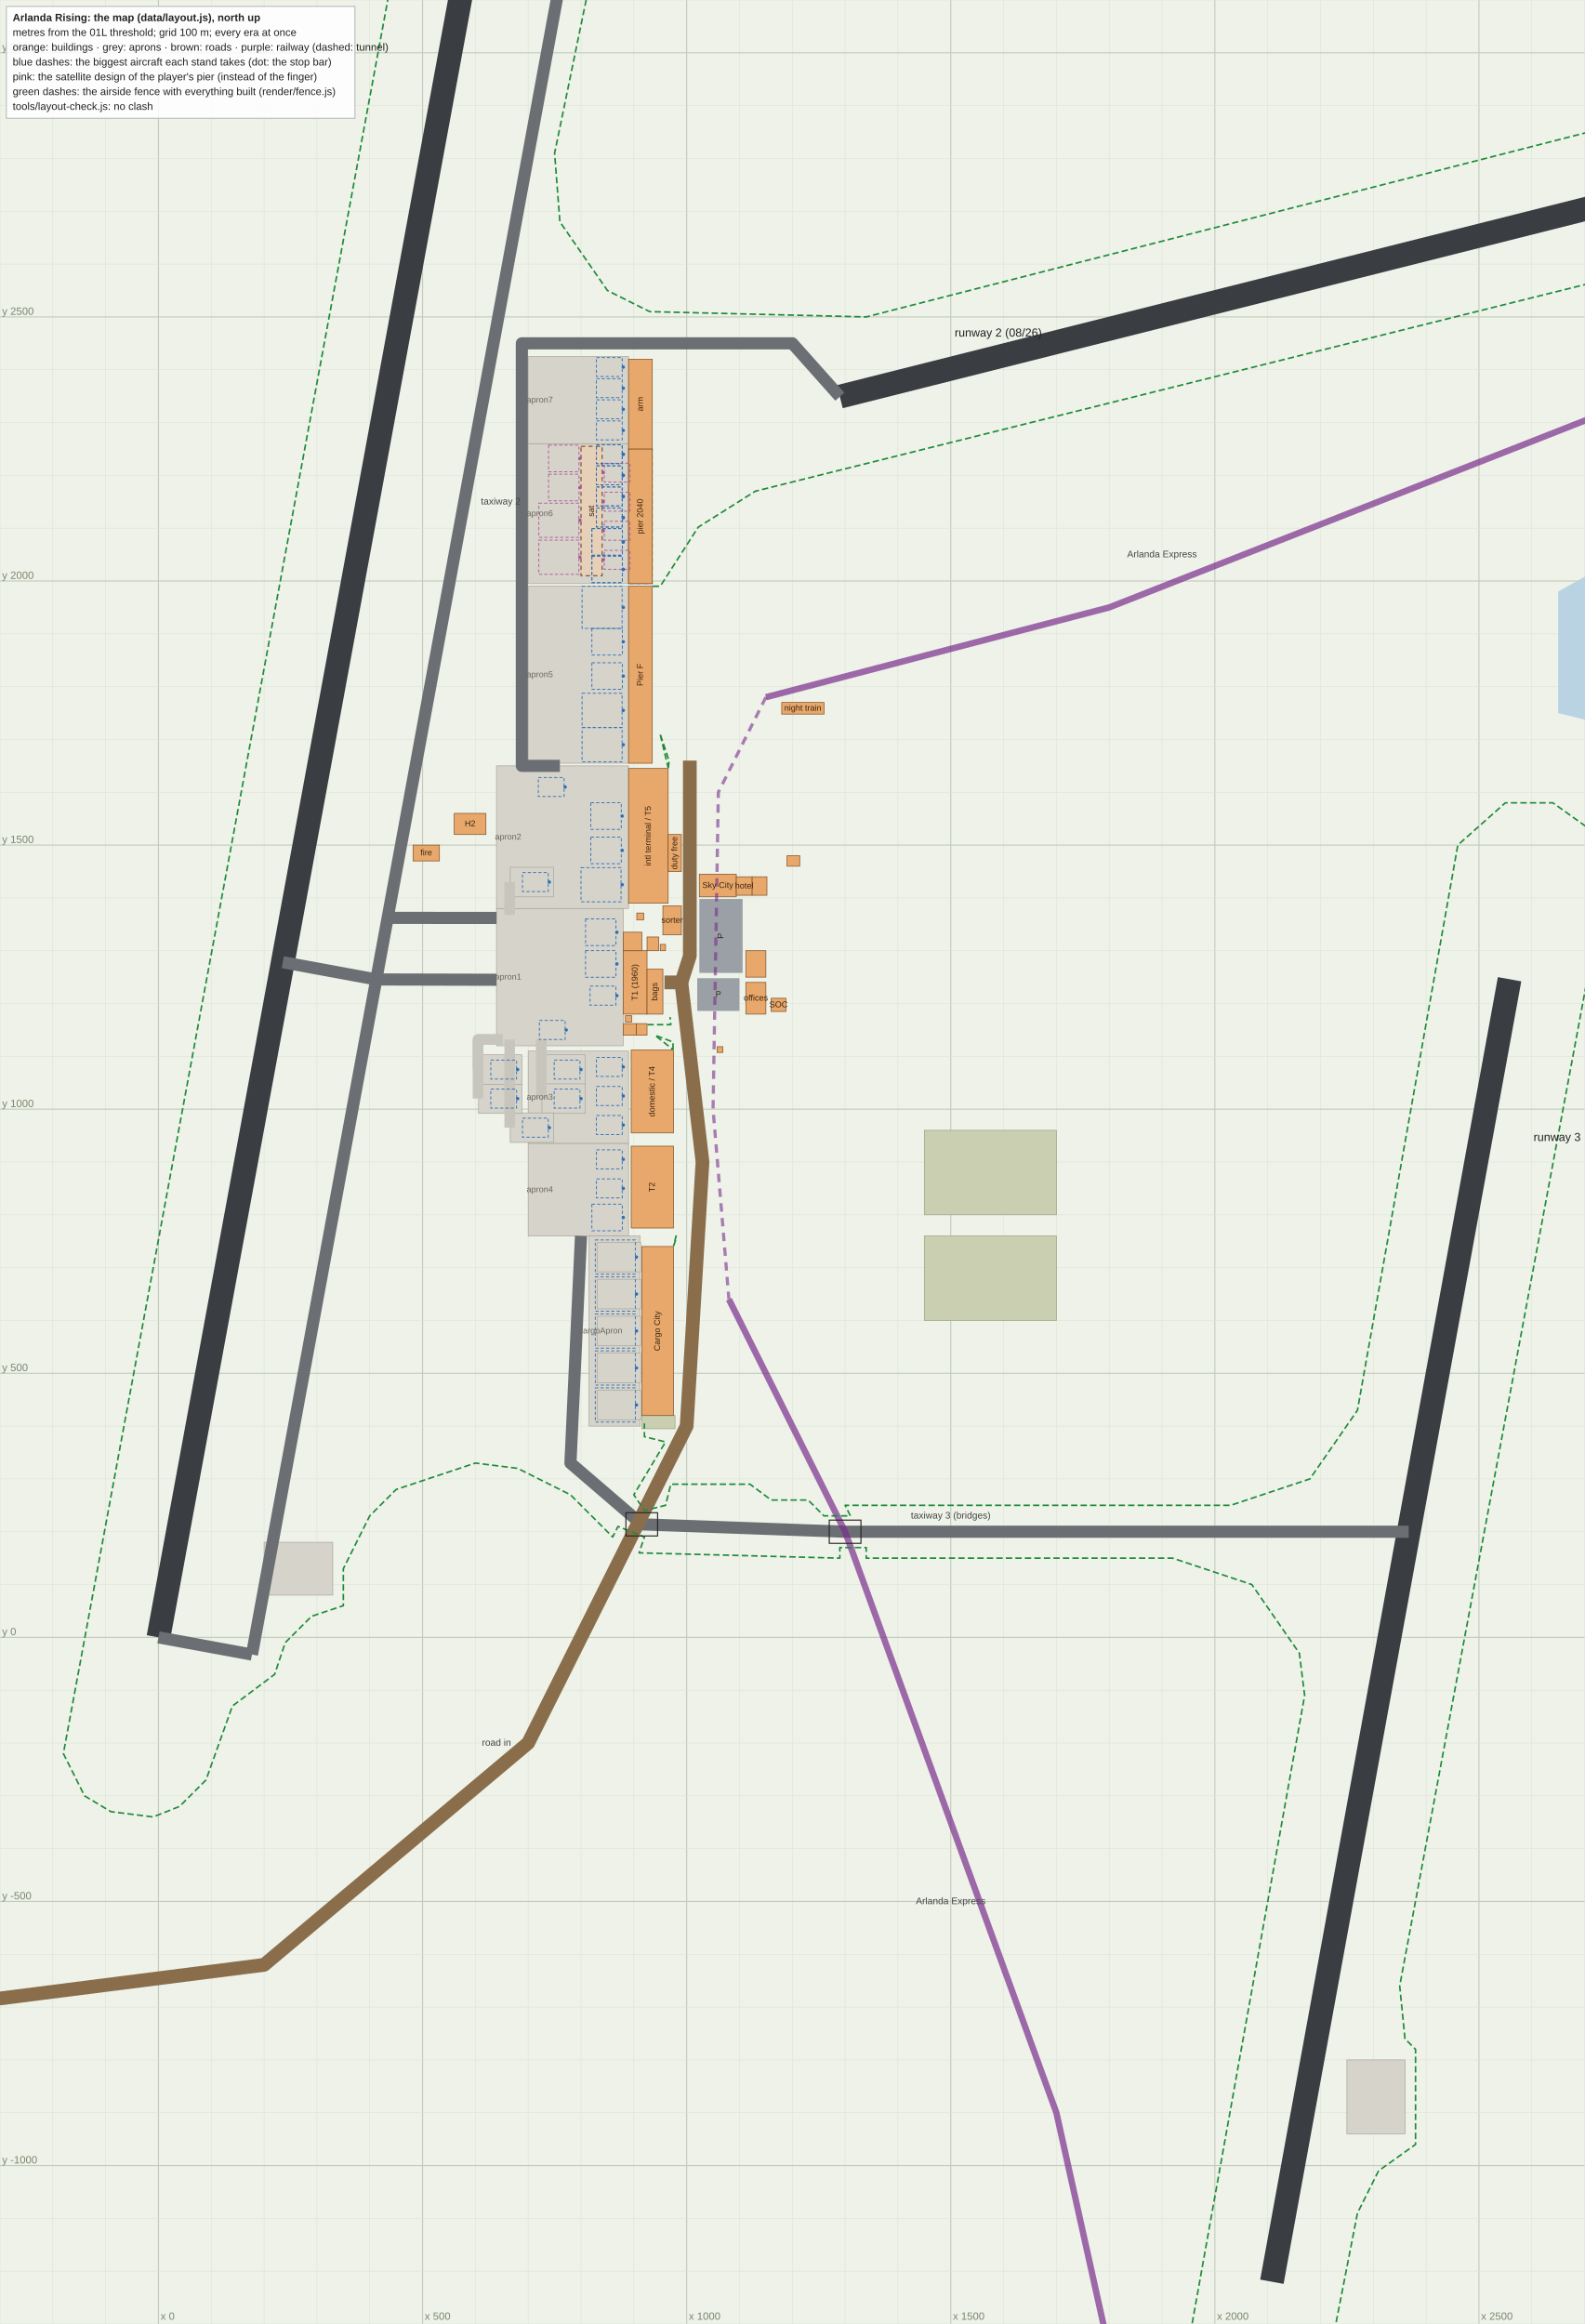
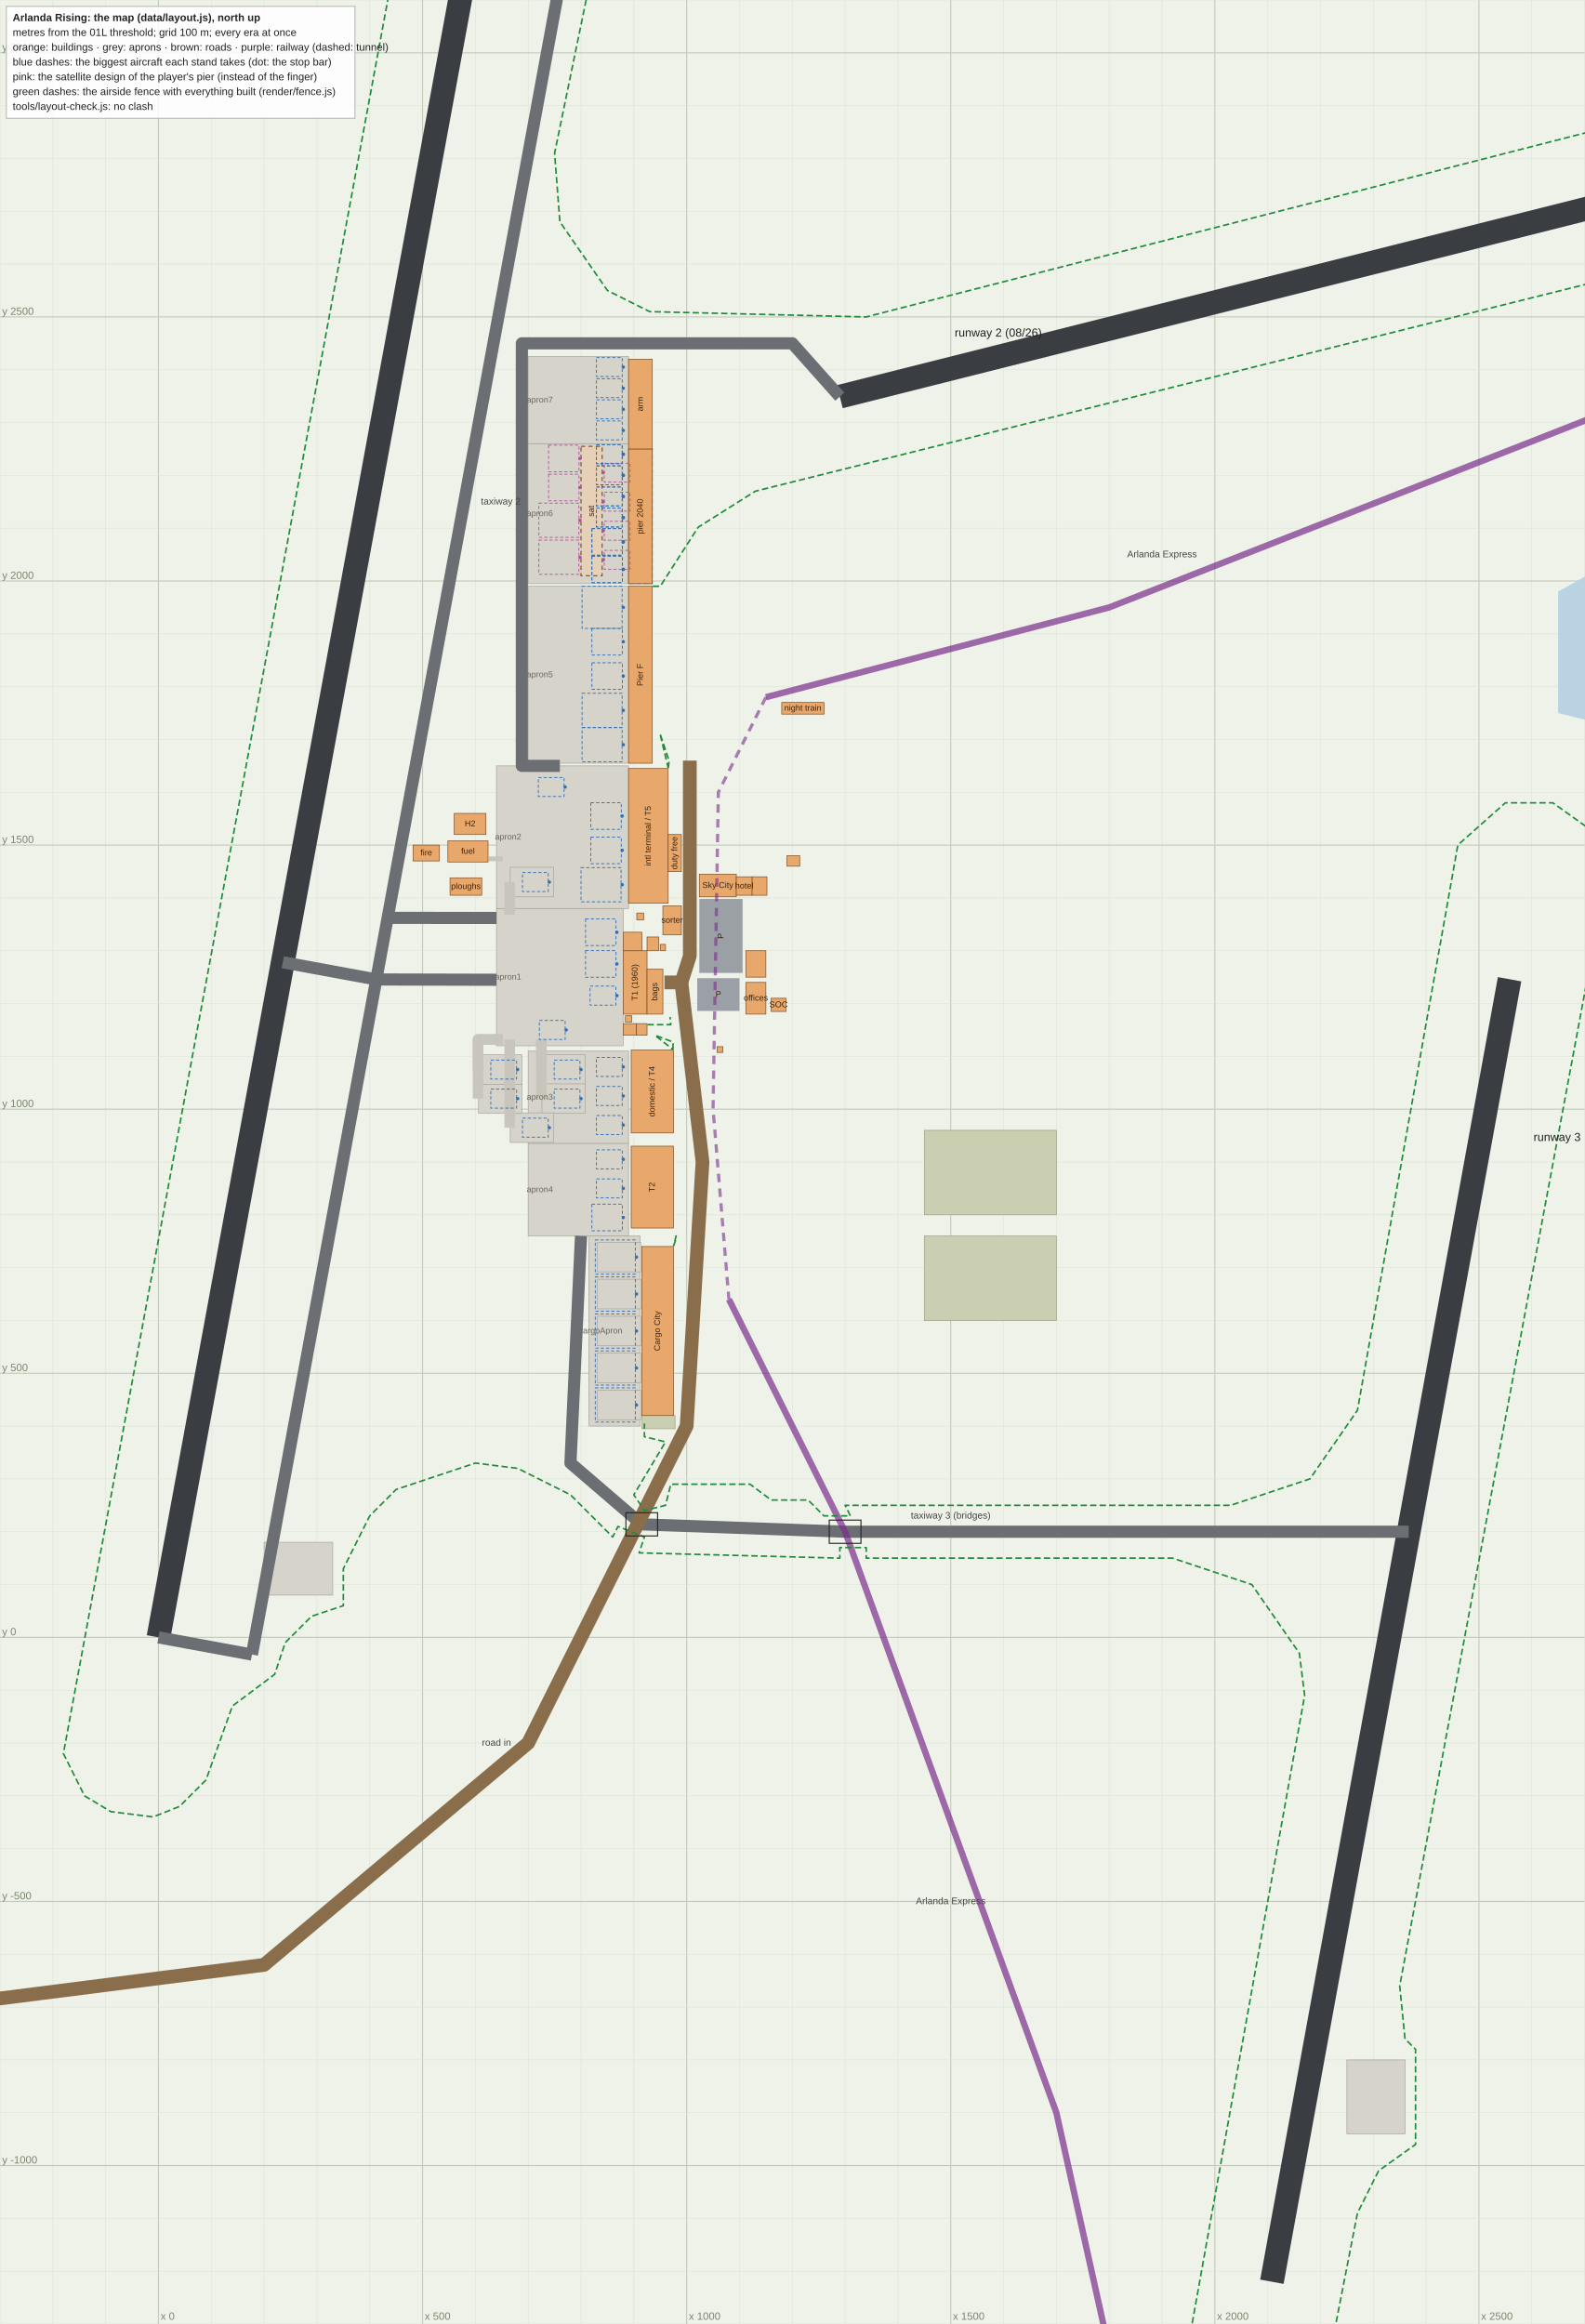
<svg xmlns="http://www.w3.org/2000/svg" width="1500" height="2200" viewBox="0 0 1500 2200" font-family="Arial, sans-serif">
  <rect width="1500" height="2200" fill="#eef2e8" />
  <line x1="0.0" y1="0" x2="0.0" y2="2200" stroke="#dde3d6" stroke-width="0.5" />
  <line x1="50.0" y1="0" x2="50.0" y2="2200" stroke="#dde3d6" stroke-width="0.5" />
  <line x1="100.0" y1="0" x2="100.0" y2="2200" stroke="#dde3d6" stroke-width="0.5" />
  <line x1="150.0" y1="0" x2="150.0" y2="2200" stroke="#c3cbbb" stroke-width="1" />
  <text x="152" y="2196" font-size="10" fill="#7a8570">x 0</text>
  <line x1="200.0" y1="0" x2="200.0" y2="2200" stroke="#dde3d6" stroke-width="0.5" />
  <line x1="250.0" y1="0" x2="250.0" y2="2200" stroke="#dde3d6" stroke-width="0.5" />
  <line x1="300.0" y1="0" x2="300.0" y2="2200" stroke="#dde3d6" stroke-width="0.5" />
  <line x1="350.0" y1="0" x2="350.0" y2="2200" stroke="#dde3d6" stroke-width="0.5" />
  <line x1="400.0" y1="0" x2="400.0" y2="2200" stroke="#c3cbbb" stroke-width="1" />
  <text x="402" y="2196" font-size="10" fill="#7a8570">x 500</text>
  <line x1="450.0" y1="0" x2="450.0" y2="2200" stroke="#dde3d6" stroke-width="0.5" />
  <line x1="500.0" y1="0" x2="500.0" y2="2200" stroke="#dde3d6" stroke-width="0.5" />
  <line x1="550.0" y1="0" x2="550.0" y2="2200" stroke="#dde3d6" stroke-width="0.5" />
  <line x1="600.0" y1="0" x2="600.0" y2="2200" stroke="#dde3d6" stroke-width="0.5" />
  <line x1="650.0" y1="0" x2="650.0" y2="2200" stroke="#c3cbbb" stroke-width="1" />
  <text x="652" y="2196" font-size="10" fill="#7a8570">x 1000</text>
  <line x1="700.0" y1="0" x2="700.0" y2="2200" stroke="#dde3d6" stroke-width="0.5" />
  <line x1="750.0" y1="0" x2="750.0" y2="2200" stroke="#dde3d6" stroke-width="0.5" />
  <line x1="800.0" y1="0" x2="800.0" y2="2200" stroke="#dde3d6" stroke-width="0.5" />
  <line x1="850.0" y1="0" x2="850.0" y2="2200" stroke="#dde3d6" stroke-width="0.5" />
  <line x1="900.0" y1="0" x2="900.0" y2="2200" stroke="#c3cbbb" stroke-width="1" />
  <text x="902" y="2196" font-size="10" fill="#7a8570">x 1500</text>
  <line x1="950.0" y1="0" x2="950.0" y2="2200" stroke="#dde3d6" stroke-width="0.5" />
  <line x1="1000.0" y1="0" x2="1000.0" y2="2200" stroke="#dde3d6" stroke-width="0.5" />
  <line x1="1050.0" y1="0" x2="1050.0" y2="2200" stroke="#dde3d6" stroke-width="0.5" />
  <line x1="1100.0" y1="0" x2="1100.0" y2="2200" stroke="#dde3d6" stroke-width="0.5" />
  <line x1="1150.0" y1="0" x2="1150.0" y2="2200" stroke="#c3cbbb" stroke-width="1" />
  <text x="1152" y="2196" font-size="10" fill="#7a8570">x 2000</text>
  <line x1="1200.0" y1="0" x2="1200.0" y2="2200" stroke="#dde3d6" stroke-width="0.5" />
  <line x1="1250.0" y1="0" x2="1250.0" y2="2200" stroke="#dde3d6" stroke-width="0.5" />
  <line x1="1300.0" y1="0" x2="1300.0" y2="2200" stroke="#dde3d6" stroke-width="0.5" />
  <line x1="1350.0" y1="0" x2="1350.0" y2="2200" stroke="#dde3d6" stroke-width="0.5" />
  <line x1="1400.0" y1="0" x2="1400.0" y2="2200" stroke="#c3cbbb" stroke-width="1" />
  <text x="1402" y="2196" font-size="10" fill="#7a8570">x 2500</text>
  <line x1="1450.0" y1="0" x2="1450.0" y2="2200" stroke="#dde3d6" stroke-width="0.5" />
  <line x1="1500.0" y1="0" x2="1500.0" y2="2200" stroke="#dde3d6" stroke-width="0.5" />
  <line x1="0" y1="2200.0" x2="1500" y2="2200.0" stroke="#dde3d6" stroke-width="0.5" />
  <line x1="0" y1="2150.0" x2="1500" y2="2150.0" stroke="#dde3d6" stroke-width="0.5" />
  <line x1="0" y1="2100.0" x2="1500" y2="2100.0" stroke="#dde3d6" stroke-width="0.5" />
  <line x1="0" y1="2050.0" x2="1500" y2="2050.0" stroke="#c3cbbb" stroke-width="1" />
  <text x="2" y="2048" font-size="10" fill="#7a8570">y -1000</text>
  <line x1="0" y1="2000.0" x2="1500" y2="2000.0" stroke="#dde3d6" stroke-width="0.5" />
  <line x1="0" y1="1950.0" x2="1500" y2="1950.0" stroke="#dde3d6" stroke-width="0.5" />
  <line x1="0" y1="1900.0" x2="1500" y2="1900.0" stroke="#dde3d6" stroke-width="0.5" />
  <line x1="0" y1="1850.0" x2="1500" y2="1850.0" stroke="#dde3d6" stroke-width="0.5" />
  <line x1="0" y1="1800.0" x2="1500" y2="1800.0" stroke="#c3cbbb" stroke-width="1" />
  <text x="2" y="1798" font-size="10" fill="#7a8570">y -500</text>
  <line x1="0" y1="1750.0" x2="1500" y2="1750.0" stroke="#dde3d6" stroke-width="0.5" />
  <line x1="0" y1="1700.0" x2="1500" y2="1700.0" stroke="#dde3d6" stroke-width="0.5" />
  <line x1="0" y1="1650.0" x2="1500" y2="1650.0" stroke="#dde3d6" stroke-width="0.5" />
  <line x1="0" y1="1600.0" x2="1500" y2="1600.0" stroke="#dde3d6" stroke-width="0.5" />
  <line x1="0" y1="1550.0" x2="1500" y2="1550.0" stroke="#c3cbbb" stroke-width="1" />
  <text x="2" y="1548" font-size="10" fill="#7a8570">y 0</text>
  <line x1="0" y1="1500.0" x2="1500" y2="1500.0" stroke="#dde3d6" stroke-width="0.5" />
  <line x1="0" y1="1450.0" x2="1500" y2="1450.0" stroke="#dde3d6" stroke-width="0.5" />
  <line x1="0" y1="1400.0" x2="1500" y2="1400.0" stroke="#dde3d6" stroke-width="0.5" />
  <line x1="0" y1="1350.0" x2="1500" y2="1350.0" stroke="#dde3d6" stroke-width="0.5" />
  <line x1="0" y1="1300.0" x2="1500" y2="1300.0" stroke="#c3cbbb" stroke-width="1" />
  <text x="2" y="1298" font-size="10" fill="#7a8570">y 500</text>
  <line x1="0" y1="1250.0" x2="1500" y2="1250.0" stroke="#dde3d6" stroke-width="0.5" />
  <line x1="0" y1="1200.0" x2="1500" y2="1200.0" stroke="#dde3d6" stroke-width="0.5" />
  <line x1="0" y1="1150.0" x2="1500" y2="1150.0" stroke="#dde3d6" stroke-width="0.5" />
  <line x1="0" y1="1100.0" x2="1500" y2="1100.0" stroke="#dde3d6" stroke-width="0.5" />
  <line x1="0" y1="1050.0" x2="1500" y2="1050.0" stroke="#c3cbbb" stroke-width="1" />
  <text x="2" y="1048" font-size="10" fill="#7a8570">y 1000</text>
  <line x1="0" y1="1000.0" x2="1500" y2="1000.0" stroke="#dde3d6" stroke-width="0.5" />
  <line x1="0" y1="950.0" x2="1500" y2="950.0" stroke="#dde3d6" stroke-width="0.5" />
  <line x1="0" y1="900.0" x2="1500" y2="900.0" stroke="#dde3d6" stroke-width="0.5" />
  <line x1="0" y1="850.0" x2="1500" y2="850.0" stroke="#dde3d6" stroke-width="0.5" />
  <line x1="0" y1="800.0" x2="1500" y2="800.0" stroke="#c3cbbb" stroke-width="1" />
  <text x="2" y="798" font-size="10" fill="#7a8570">y 1500</text>
  <line x1="0" y1="750.0" x2="1500" y2="750.0" stroke="#dde3d6" stroke-width="0.5" />
  <line x1="0" y1="700.0" x2="1500" y2="700.0" stroke="#dde3d6" stroke-width="0.5" />
  <line x1="0" y1="650.0" x2="1500" y2="650.0" stroke="#dde3d6" stroke-width="0.5" />
  <line x1="0" y1="600.0" x2="1500" y2="600.0" stroke="#dde3d6" stroke-width="0.5" />
  <line x1="0" y1="550.0" x2="1500" y2="550.0" stroke="#c3cbbb" stroke-width="1" />
  <text x="2" y="548" font-size="10" fill="#7a8570">y 2000</text>
  <line x1="0" y1="500.0" x2="1500" y2="500.0" stroke="#dde3d6" stroke-width="0.5" />
  <line x1="0" y1="450.0" x2="1500" y2="450.0" stroke="#dde3d6" stroke-width="0.5" />
  <line x1="0" y1="400.0" x2="1500" y2="400.0" stroke="#dde3d6" stroke-width="0.5" />
  <line x1="0" y1="350.0" x2="1500" y2="350.0" stroke="#dde3d6" stroke-width="0.5" />
  <line x1="0" y1="300.0" x2="1500" y2="300.0" stroke="#c3cbbb" stroke-width="1" />
  <text x="2" y="298" font-size="10" fill="#7a8570">y 2500</text>
  <line x1="0" y1="250.0" x2="1500" y2="250.0" stroke="#dde3d6" stroke-width="0.5" />
  <line x1="0" y1="200.0" x2="1500" y2="200.0" stroke="#dde3d6" stroke-width="0.5" />
  <line x1="0" y1="150.0" x2="1500" y2="150.0" stroke="#dde3d6" stroke-width="0.5" />
  <line x1="0" y1="100.0" x2="1500" y2="100.0" stroke="#dde3d6" stroke-width="0.5" />
  <line x1="0" y1="50.0" x2="1500" y2="50.0" stroke="#c3cbbb" stroke-width="1" />
  <text x="2" y="48" font-size="10" fill="#7a8570">y 3000</text>
  <line x1="0" y1="0.0" x2="1500" y2="0.0" stroke="#dde3d6" stroke-width="0.5" />
  <polygon points="1475.0,675.0 1675.0,725.0 1850.0,650.0 1800.0,525.0 1600.0,490.0 1475.0,560.0" fill="#b9d3e3" />
  <polygon points="-350.0,-100.0 -200.0,-75.0 -130.0,-175.0 -275.0,-250.0 -390.0,-190.0" fill="#b9d3e3" />
  <polygon points="1900.0,2000.0 2075.0,2050.0 2175.0,1930.0 2000.0,1850.0" fill="#b9d3e3" />
  <rect x="607.5" y="1340.0" width="31.5" height="12.5" fill="#c9cfb0" stroke="#9aa080" stroke-width="0.6" />
  <rect x="875.0" y="1170.0" width="125.0" height="80.0" fill="#c9cfb0" stroke="#9aa080" stroke-width="0.6" />
  <rect x="875.0" y="1070.0" width="125.0" height="80.0" fill="#c9cfb0" stroke="#9aa080" stroke-width="0.6" />
  <rect x="660.0" y="926.0" width="40.0" height="31.0" fill="#9aa0a6" stroke="none" stroke-width="0.6" />
  <rect x="662.0" y="851.0" width="41.0" height="70.0" fill="#9aa0a6" stroke="none" stroke-width="0.6" />
  <rect x="595.0" y="425.0" width="22.5" height="127.5" fill="#d6d3cb" stroke="#a8a49a" stroke-dasharray="4 3" fill-opacity="0.55" />
  <rect x="250.0" y="1460.0" width="65.0" height="50.0" fill="#d6d3cb" stroke="#a8a49a" stroke-width="0.6" />
  <rect x="1275.0" y="1950.0" width="55.0" height="70.0" fill="#d6d3cb" stroke="#a8a49a" stroke-width="0.6" />
  <rect x="470.0" y="860.0" width="120.0" height="130.0" fill="#d6d3cb" stroke="#a8a49a" stroke-width="0.6" />
  <rect x="470.0" y="725.0" width="125.0" height="135.0" fill="#d6d3cb" stroke="#a8a49a" stroke-width="0.6" />
  <rect x="500.0" y="995.0" width="95.0" height="87.5" fill="#d6d3cb" stroke="#a8a49a" stroke-width="0.6" />
  <rect x="500.0" y="1082.5" width="95.0" height="87.5" fill="#d6d3cb" stroke="#a8a49a" stroke-width="0.6" />
  <rect x="500.0" y="555.0" width="95.0" height="167.5" fill="#d6d3cb" stroke="#a8a49a" stroke-width="0.6" />
  <rect x="500.0" y="420.0" width="95.0" height="132.5" fill="#d6d3cb" stroke="#a8a49a" stroke-width="0.6" />
  <rect x="500.0" y="337.5" width="95.0" height="82.5" fill="#d6d3cb" stroke="#a8a49a" stroke-width="0.6" />
  <rect x="557.5" y="1170.0" width="48.5" height="180.0" fill="#d6d3cb" stroke="#a8a49a" stroke-width="0.6" />
  <rect x="513.0" y="998.5" width="41.0" height="28.0" fill="#d6d3cb" stroke="#a8a49a" stroke-width="0.6" />
  <rect x="513.0" y="1026.0" width="41.0" height="28.0" fill="#d6d3cb" stroke="#a8a49a" stroke-width="0.6" />
  <rect x="483.0" y="1053.5" width="41.0" height="28.0" fill="#d6d3cb" stroke="#a8a49a" stroke-width="0.6" />
  <rect x="453.0" y="1026.0" width="41.0" height="28.0" fill="#d6d3cb" stroke="#a8a49a" stroke-width="0.6" />
  <rect x="453.0" y="998.5" width="41.0" height="28.0" fill="#d6d3cb" stroke="#a8a49a" stroke-width="0.6" />
  <rect x="483.0" y="821.0" width="41.0" height="28.0" fill="#d6d3cb" stroke="#a8a49a" stroke-width="0.6" />
  <rect x="565.5" y="1316.0" width="41.0" height="28.0" fill="#d6d3cb" stroke="#a8a49a" stroke-width="0.6" />
  <rect x="565.5" y="1281.0" width="41.0" height="28.0" fill="#d6d3cb" stroke="#a8a49a" stroke-width="0.6" />
  <rect x="565.5" y="1246.0" width="41.0" height="28.0" fill="#d6d3cb" stroke="#a8a49a" stroke-width="0.6" />
  <rect x="565.5" y="1211.0" width="41.0" height="28.0" fill="#d6d3cb" stroke="#a8a49a" stroke-width="0.6" />
  <rect x="565.5" y="1176.0" width="41.0" height="28.0" fill="#d6d3cb" stroke="#a8a49a" stroke-width="0.6" />
  <polyline points="150.0,1550.0 448.0,-68.0" fill="none" stroke="#3a3d41" stroke-width="22.5" stroke-linejoin="round" />
  <polyline points="795.0,375.5 2004.5,71.0" fill="none" stroke="#3a3d41" stroke-width="22.5" stroke-linejoin="round" />
  <polyline points="1204.0,2160.0 1429.0,927.0" fill="none" stroke="#3a3d41" stroke-width="22.5" stroke-linejoin="round" />
  <polyline points="238.5,1566.3 536.5,-51.7" fill="none" stroke="#6b6f73" stroke-width="11.5" stroke-linejoin="round" />
  <polyline points="150.0,1550.0 238.5,1566.3" fill="none" stroke="#6b6f73" stroke-width="11.5" stroke-linejoin="round" />
  <polyline points="267.7,910.9 356.2,927.2" fill="none" stroke="#6b6f73" stroke-width="11.5" stroke-linejoin="round" />
  <polyline points="448.0,-68.0 536.5,-51.7" fill="none" stroke="#6b6f73" stroke-width="11.5" stroke-linejoin="round" />
  <polyline points="356.2,927.2 470.0,927.5" fill="none" stroke="#6b6f73" stroke-width="11.5" stroke-linejoin="round" />
  <polyline points="366.9,868.9 470.0,869.0" fill="none" stroke="#6b6f73" stroke-width="11.5" stroke-linejoin="round" />
  <polyline points="530.0,725.0 494.0,725.0 494.0,325.0 750.0,325.0 795.0,375.5" fill="none" stroke="#6b6f73" stroke-width="11.5" stroke-linejoin="round" />
  <polyline points="1333.5,1450.0 800.0,1450.0 607.5,1443.0 540.0,1385.0 550.0,1170.0" fill="none" stroke="#6b6f73" stroke-width="11.5" stroke-linejoin="round" />
+   <polyline points="462.5,813.0 476.0,813.0" fill="none" stroke="#c8c5bd" stroke-width="4.5" stroke-linejoin="round" />
  <polyline points="512.5,1012.5 512.5,984.0" fill="none" stroke="#c8c5bd" stroke-width="10.0" stroke-linejoin="round" />
  <polyline points="512.5,1040.0 512.5,984.0" fill="none" stroke="#c8c5bd" stroke-width="10.0" stroke-linejoin="round" />
  <polyline points="482.5,1067.5 482.5,984.0" fill="none" stroke="#c8c5bd" stroke-width="10.0" stroke-linejoin="round" />
  <polyline points="452.5,1040.0 452.5,984.0 476.0,984.0" fill="none" stroke="#c8c5bd" stroke-width="10.0" stroke-linejoin="round" />
  <polyline points="452.5,1012.5 452.5,984.0 476.0,984.0" fill="none" stroke="#c8c5bd" stroke-width="10.0" stroke-linejoin="round" />
  <polyline points="482.5,835.0 482.5,866.0" fill="none" stroke="#c8c5bd" stroke-width="10.0" stroke-linejoin="round" />
  <polyline points="-790.0,1900.0 -300.0,1930.0 250.0,1860.0 500.0,1650.0 650.0,1350.0 665.0,1100.0 645.0,930.0 629.0,930.0" fill="none" stroke="#8a6e4c" stroke-width="13.0" stroke-linejoin="round" />
  <polyline points="645.0,930.0 653.0,905.0 653.0,720.0" fill="none" stroke="#8a6e4c" stroke-width="13.0" stroke-linejoin="round" />
  <polyline points="-400.0,17550.0 -630.0,4800.0 -700.0,3350.0 -760.0,2300.0 -790.0,1900.0 -780.0,1150.0 -825.0,250.0 -900.0,-1050.0 -1025.0,-2950.0 -1450.0,-16450.0" fill="none" stroke="#8a6e4c" stroke-width="15.0" stroke-linejoin="round" />
  <polyline points="-790.0,1900.0 -950.0,1910.0 -1170.0,2200.0" fill="none" stroke="#8a6e4c" stroke-width="13.0" stroke-linejoin="round" />
  <polyline points="-745.0,1903.0 -762.0,1882.0 -775.0,1830.0 -780.5,1760.0" fill="none" stroke="#8a6e4c" stroke-width="8.0" stroke-linejoin="round" />
  <polyline points="-745.0,1903.0 -761.0,1925.0 -769.0,1975.0 -772.0,2040.0" fill="none" stroke="#8a6e4c" stroke-width="8.0" stroke-linejoin="round" />
  <polyline points="-835.0,1903.0 -818.0,1882.0 -803.0,1830.0 -795.5,1760.0" fill="none" stroke="#8a6e4c" stroke-width="8.0" stroke-linejoin="round" />
  <polyline points="-835.0,1903.0 -819.0,1925.0 -806.0,1975.0 -787.0,2040.0" fill="none" stroke="#8a6e4c" stroke-width="8.0" stroke-linejoin="round" />
  <polyline points="2450.0,-550.0 2150.0,100.0 1750.0,300.0 1050.0,575.0 725.0,660.0" fill="none" stroke="#7a2e8e" stroke-width="6.0" stroke-linejoin="round" stroke-opacity="0.7" />
  <polyline points="690.0,1230.0 800.0,1450.0 1000.0,2000.0 1300.0,3350.0" fill="none" stroke="#7a2e8e" stroke-width="6.0" stroke-linejoin="round" stroke-opacity="0.7" />
  <rect x="590.0" y="900.0" width="22.5" height="60.0" fill="#e9a86b" stroke="#7a4a20" stroke-width="0.6" />
  <rect x="590.0" y="969.0" width="12.5" height="11.0" fill="#e9a86b" stroke="#7a4a20" stroke-width="0.6" />
  <rect x="595.0" y="727.5" width="37.5" height="127.5" fill="#e9a86b" stroke="#7a4a20" stroke-width="0.6" />
  <rect x="597.5" y="994.0" width="40.0" height="78.5" fill="#e9a86b" stroke="#7a4a20" stroke-width="0.6" />
  <rect x="612.5" y="917.5" width="15.0" height="42.5" fill="#e9a86b" stroke="#7a4a20" stroke-width="0.6" />
  <rect x="612.5" y="887.0" width="11.0" height="13.0" fill="#e9a86b" stroke="#7a4a20" stroke-width="0.6" />
  <rect x="625.0" y="894.0" width="5.0" height="6.0" fill="#e9a86b" stroke="#7a4a20" stroke-width="0.6" />
  <rect x="602.5" y="969.0" width="10.0" height="11.0" fill="#e9a86b" stroke="#7a4a20" stroke-width="0.6" />
  <rect x="632.5" y="790.0" width="12.5" height="35.0" fill="#e9a86b" stroke="#7a4a20" stroke-width="0.6" />
  <rect x="597.5" y="1085.0" width="40.0" height="77.5" fill="#e9a86b" stroke="#7a4a20" stroke-width="0.6" />
  <rect x="627.5" y="857.5" width="17.5" height="27.5" fill="#e9a86b" stroke="#7a4a20" stroke-width="0.6" />
  <rect x="595.0" y="555.0" width="22.5" height="167.5" fill="#e9a86b" stroke="#7a4a20" stroke-width="0.6" />
  <rect x="662.0" y="827.5" width="35.0" height="21.5" fill="#e9a86b" stroke="#7a4a20" stroke-width="0.6" />
  <rect x="697.0" y="830.0" width="15.0" height="17.5" fill="#e9a86b" stroke="#7a4a20" stroke-width="0.6" />
  <rect x="712.0" y="830.0" width="14.0" height="17.5" fill="#e9a86b" stroke="#7a4a20" stroke-width="0.6" />
  <rect x="706.0" y="930.0" width="19.0" height="30.0" fill="#e9a86b" stroke="#7a4a20" stroke-width="0.6" />
  <rect x="607.5" y="1180.0" width="30.0" height="160.0" fill="#e9a86b" stroke="#7a4a20" stroke-width="0.6" />
  <rect x="745.0" y="810.0" width="12.0" height="10.0" fill="#e9a86b" stroke="#7a4a20" stroke-width="0.6" />
  <rect x="730.0" y="945.0" width="14.0" height="12.5" fill="#e9a86b" stroke="#7a4a20" stroke-width="0.6" />
  <rect x="430.0" y="770.0" width="30.0" height="20.0" fill="#e9a86b" stroke="#7a4a20" stroke-width="0.6" />
  <rect x="740.0" y="665.0" width="40.0" height="11.0" fill="#e9a86b" stroke="#7a4a20" stroke-width="0.6" />
  <rect x="391.0" y="800.0" width="25.0" height="15.0" fill="#e9a86b" stroke="#7a4a20" stroke-width="0.6" />
  <rect x="590.0" y="882.5" width="17.5" height="17.5" fill="#e9a86b" stroke="#7a4a20" stroke-width="0.6" />
  <rect x="592.0" y="961.5" width="6.0" height="6.0" fill="#e9a86b" stroke="#7a4a20" stroke-width="0.6" />
  <rect x="706.0" y="900.0" width="19.0" height="25.0" fill="#e9a86b" stroke="#7a4a20" stroke-width="0.6" />
  <rect x="602.8" y="864.3" width="6.5" height="6.5" fill="#e9a86b" stroke="#7a4a20" stroke-width="0.6" />
  <rect x="678.8" y="990.8" width="5.5" height="5.5" fill="#e9a86b" stroke="#7a4a20" stroke-width="0.6" />
  <rect x="595.0" y="425.0" width="22.5" height="127.5" fill="#e9a86b" stroke="#7a4a20" stroke-width="0.6" />
  <rect x="595.0" y="425.0" width="22.5" height="127.5" fill="#e9a86b" stroke="#7a4a20" stroke-width="0.6" />
  <rect x="550.0" y="422.5" width="20.0" height="122.5" fill="#f2d0a8" stroke="#7a4a20" stroke-dasharray="4 3" fill-opacity="0.55" />
  <rect x="595.0" y="340.0" width="22.5" height="85.0" fill="#e9a86b" stroke="#7a4a20" stroke-width="0.6" />
+   <rect x="424.0" y="796.0" width="38.0" height="20.0" fill="#e9a86b" stroke="#7a4a20" stroke-width="0.6" />
+   <rect x="426.0" y="831.0" width="30.0" height="16.5" fill="#e9a86b" stroke="#7a4a20" stroke-width="0.6" />
  <rect x="554.3" y="869.9" width="28.8" height="25.2" fill="none" stroke="#2f6fb3" stroke-dasharray="3 2" stroke-width="0.8" />
  <rect x="554.3" y="899.9" width="28.8" height="25.2" fill="none" stroke="#2f6fb3" stroke-dasharray="3 2" stroke-width="0.8" />
  <rect x="558.6" y="933.5" width="24.4" height="18.0" fill="none" stroke="#2f6fb3" stroke-dasharray="3 2" stroke-width="0.8" />
  <rect x="510.6" y="966.0" width="24.4" height="18.0" fill="none" stroke="#2f6fb3" stroke-dasharray="3 2" stroke-width="0.8" />
  <rect x="524.6" y="1003.5" width="24.4" height="18.0" fill="none" stroke="#2f6fb3" stroke-dasharray="3 2" stroke-width="0.8" />
  <rect x="524.6" y="1031.0" width="24.4" height="18.0" fill="none" stroke="#2f6fb3" stroke-dasharray="3 2" stroke-width="0.8" />
  <rect x="494.6" y="1058.5" width="24.4" height="18.0" fill="none" stroke="#2f6fb3" stroke-dasharray="3 2" stroke-width="0.8" />
  <rect x="464.6" y="1031.0" width="24.4" height="18.0" fill="none" stroke="#2f6fb3" stroke-dasharray="3 2" stroke-width="0.8" />
  <rect x="464.6" y="1003.5" width="24.4" height="18.0" fill="none" stroke="#2f6fb3" stroke-dasharray="3 2" stroke-width="0.8" />
  <rect x="494.6" y="826.0" width="24.4" height="18.0" fill="none" stroke="#2f6fb3" stroke-dasharray="3 2" stroke-width="0.8" />
  <rect x="559.3" y="792.4" width="28.8" height="25.2" fill="none" stroke="#2f6fb3" stroke-dasharray="3 2" stroke-width="0.8" />
  <rect x="559.3" y="759.9" width="28.8" height="25.2" fill="none" stroke="#2f6fb3" stroke-dasharray="3 2" stroke-width="0.8" />
  <rect x="509.6" y="736.0" width="24.4" height="18.0" fill="none" stroke="#2f6fb3" stroke-dasharray="3 2" stroke-width="0.8" />
  <rect x="550.0" y="821.3" width="37.9" height="32.4" fill="none" stroke="#2f6fb3" stroke-dasharray="3 2" stroke-width="0.8" />
  <rect x="564.6" y="1001.0" width="24.4" height="18.0" fill="none" stroke="#2f6fb3" stroke-dasharray="3 2" stroke-width="0.8" />
  <rect x="564.6" y="1028.5" width="24.4" height="18.0" fill="none" stroke="#2f6fb3" stroke-dasharray="3 2" stroke-width="0.8" />
  <rect x="564.6" y="1056.0" width="24.4" height="18.0" fill="none" stroke="#2f6fb3" stroke-dasharray="3 2" stroke-width="0.8" />
  <rect x="564.6" y="1088.5" width="24.4" height="18.0" fill="none" stroke="#2f6fb3" stroke-dasharray="3 2" stroke-width="0.8" />
  <rect x="564.6" y="1116.0" width="24.4" height="18.0" fill="none" stroke="#2f6fb3" stroke-dasharray="3 2" stroke-width="0.8" />
  <rect x="560.3" y="1139.9" width="28.8" height="25.2" fill="none" stroke="#2f6fb3" stroke-dasharray="3 2" stroke-width="0.8" />
  <rect x="551.0" y="688.8" width="37.9" height="32.4" fill="none" stroke="#2f6fb3" stroke-dasharray="3 2" stroke-width="0.8" />
  <rect x="551.0" y="656.3" width="37.9" height="32.4" fill="none" stroke="#2f6fb3" stroke-dasharray="3 2" stroke-width="0.8" />
  <rect x="560.3" y="627.4" width="28.8" height="25.2" fill="none" stroke="#2f6fb3" stroke-dasharray="3 2" stroke-width="0.8" />
  <rect x="560.3" y="594.9" width="28.8" height="25.2" fill="none" stroke="#2f6fb3" stroke-dasharray="3 2" stroke-width="0.8" />
  <rect x="551.0" y="555.0" width="37.9" height="39.9" fill="none" stroke="#2f6fb3" stroke-dasharray="3 2" stroke-width="0.8" />
  <rect x="563.5" y="1313.8" width="37.9" height="32.4" fill="none" stroke="#2f6fb3" stroke-dasharray="3 2" stroke-width="0.8" />
  <rect x="563.5" y="1278.8" width="37.9" height="32.4" fill="none" stroke="#2f6fb3" stroke-dasharray="3 2" stroke-width="0.8" />
  <rect x="563.5" y="1243.8" width="37.9" height="32.4" fill="none" stroke="#2f6fb3" stroke-dasharray="3 2" stroke-width="0.8" />
  <rect x="563.5" y="1208.8" width="37.9" height="32.4" fill="none" stroke="#2f6fb3" stroke-dasharray="3 2" stroke-width="0.8" />
  <rect x="563.5" y="1173.8" width="37.9" height="32.4" fill="none" stroke="#2f6fb3" stroke-dasharray="3 2" stroke-width="0.8" />
  <rect x="560.3" y="526.4" width="28.8" height="25.2" fill="none" stroke="#2f6fb3" stroke-dasharray="3 2" stroke-width="0.8" />
  <rect x="560.3" y="500.4" width="28.8" height="25.2" fill="none" stroke="#2f6fb3" stroke-dasharray="3 2" stroke-width="0.8" />
  <rect x="564.6" y="481.0" width="24.4" height="17.9" fill="none" stroke="#2f6fb3" stroke-dasharray="3 2" stroke-width="0.8" />
  <rect x="564.6" y="461.0" width="24.4" height="17.9" fill="none" stroke="#2f6fb3" stroke-dasharray="3 2" stroke-width="0.8" />
  <rect x="564.6" y="441.0" width="24.4" height="17.9" fill="none" stroke="#2f6fb3" stroke-dasharray="3 2" stroke-width="0.8" />
  <rect x="564.6" y="421.0" width="24.4" height="17.9" fill="none" stroke="#2f6fb3" stroke-dasharray="3 2" stroke-width="0.8" />
  <rect x="510.1" y="511.3" width="37.9" height="32.4" fill="none" stroke="#b0559a" stroke-dasharray="3 2" stroke-width="0.8" />
  <rect x="510.1" y="476.3" width="37.9" height="32.4" fill="none" stroke="#b0559a" stroke-dasharray="3 2" stroke-width="0.8" />
  <rect x="519.3" y="448.9" width="28.8" height="25.2" fill="none" stroke="#b0559a" stroke-dasharray="3 2" stroke-width="0.8" />
  <rect x="519.3" y="421.4" width="28.8" height="25.2" fill="none" stroke="#b0559a" stroke-dasharray="3 2" stroke-width="0.8" />
  <rect x="572.0" y="521.0" width="24.4" height="17.9" fill="none" stroke="#b0559a" stroke-dasharray="3 2" stroke-width="0.8" />
  <rect x="572.0" y="493.5" width="24.4" height="17.9" fill="none" stroke="#b0559a" stroke-dasharray="3 2" stroke-width="0.8" />
  <rect x="572.0" y="466.0" width="24.4" height="17.9" fill="none" stroke="#b0559a" stroke-dasharray="3 2" stroke-width="0.8" />
  <rect x="572.0" y="438.5" width="24.4" height="17.9" fill="none" stroke="#b0559a" stroke-dasharray="3 2" stroke-width="0.8" />
  <rect x="560.3" y="526.4" width="28.8" height="25.2" fill="none" stroke="#2f6fb3" stroke-dasharray="3 2" stroke-width="0.8" />
  <rect x="560.3" y="500.4" width="28.8" height="25.2" fill="none" stroke="#2f6fb3" stroke-dasharray="3 2" stroke-width="0.8" />
  <rect x="564.6" y="481.0" width="24.4" height="17.9" fill="none" stroke="#2f6fb3" stroke-dasharray="3 2" stroke-width="0.8" />
  <rect x="564.6" y="461.0" width="24.4" height="17.9" fill="none" stroke="#2f6fb3" stroke-dasharray="3 2" stroke-width="0.8" />
  <rect x="564.6" y="441.0" width="24.4" height="17.9" fill="none" stroke="#2f6fb3" stroke-dasharray="3 2" stroke-width="0.8" />
  <rect x="564.6" y="421.0" width="24.4" height="17.9" fill="none" stroke="#2f6fb3" stroke-dasharray="3 2" stroke-width="0.8" />
  <rect x="564.6" y="398.5" width="24.4" height="17.9" fill="none" stroke="#2f6fb3" stroke-dasharray="3 2" stroke-width="0.8" />
  <rect x="564.6" y="378.5" width="24.4" height="17.9" fill="none" stroke="#2f6fb3" stroke-dasharray="3 2" stroke-width="0.8" />
  <rect x="564.6" y="358.5" width="24.4" height="17.9" fill="none" stroke="#2f6fb3" stroke-dasharray="3 2" stroke-width="0.8" />
  <rect x="564.6" y="338.5" width="24.4" height="17.9" fill="none" stroke="#2f6fb3" stroke-dasharray="3 2" stroke-width="0.8" />
  <polyline points="637.6,1179.6 640.0,1172.5 640.0,1170.0 637.6,1179.6" fill="none" stroke="#1f8a3a" stroke-width="1.5" stroke-linejoin="round" stroke-dasharray="6 3" />
  <polyline points="637.1,993.6 637.1,986.4 620.0,980.0 637.1,993.6" fill="none" stroke="#1f8a3a" stroke-width="1.5" stroke-linejoin="round" stroke-dasharray="6 3" />
  <polyline points="612.9,970.0 620.0,970.0 635.0,970.0 634.3,962.8" fill="none" stroke="#1f8a3a" stroke-width="1.5" stroke-linejoin="round" stroke-dasharray="6 3" />
  <polyline points="632.6,727.1 633.4,720.3 624.7,694.2 632.6,727.1" fill="none" stroke="#1f8a3a" stroke-width="1.5" stroke-linejoin="round" stroke-dasharray="6 3" />
  <polyline points="617.9,555.0 625.0,555.0 660.9,499.1 715.0,465.0 2080.0,125.0 2145.0,90.0 2170.0,25.0 2140.0,-15.0 2090.0,-25.0 820.0,300.0 615.0,295.0 575.0,275.0 530.0,210.0 525.0,145.0 560.0,-25.0 560.0,-65.0 540.0,-95.0 535.0,-190.0 510.0,-225.0 490.0,-235.0 445.0,-235.0 405.0,-205.0 60.0,1660.0 80.0,1700.0 105.0,1715.0 145.0,1720.0 170.0,1710.0 195.0,1685.0 220.0,1615.0 260.0,1585.0 270.0,1555.0 295.0,1530.0 325.0,1520.0 325.0,1485.0 350.0,1435.0 375.0,1410.0 450.0,1385.0 490.0,1390.0 540.0,1415.0 580.0,1455.0 585.0,1445.0 610.0,1455.0 605.0,1470.0 795.0,1475.0 795.0,1465.0 820.0,1465.0 820.0,1475.0 1110.0,1475.0 1185.0,1500.0 1230.0,1565.0 1235.0,1605.0 1115.0,2275.0 1130.0,2305.0 1175.0,2330.0 1215.0,2325.0 1245.0,2300.0 1285.0,2095.0 1305.0,2055.0 1340.0,2030.0 1340.0,1940.0 1330.0,1930.0 1325.0,1880.0 1515.0,860.0 1515.0,805.0 1505.0,785.0 1470.0,760.0 1425.0,760.0 1380.0,800.0 1285.0,1335.0 1240.0,1400.0 1165.0,1425.0 800.0,1425.0 805.0,1435.0 780.0,1435.0 765.0,1420.0 730.0,1420.0 710.0,1405.0 635.0,1405.0 630.0,1425.0 610.0,1430.0 600.0,1415.0 630.0,1365.0 610.0,1360.0 610.0,1347.5" fill="none" stroke="#1f8a3a" stroke-width="1.5" stroke-linejoin="round" stroke-dasharray="6 3" />
  <polyline points="725.0,660.0 680.0,750.0 675.0,1050.0 690.0,1230.0" fill="none" stroke="#7a2e8e" stroke-width="3.0" stroke-linejoin="round" stroke-dasharray="8 6" stroke-opacity="0.6" />
  <rect x="785.0" y="1439.0" width="30.0" height="22.0" fill="none" stroke="#222" stroke-width="1" />
  <rect x="592.5" y="1432.0" width="30.0" height="22.0" fill="none" stroke="#222" stroke-width="1" />
  <circle cx="584.0" cy="882.5" r="1.6" fill="#2f6fb3" />
  <circle cx="584.0" cy="912.5" r="1.6" fill="#2f6fb3" />
  <circle cx="584.0" cy="942.5" r="1.6" fill="#2f6fb3" />
  <circle cx="536.0" cy="975.0" r="1.6" fill="#2f6fb3" />
  <circle cx="550.0" cy="1012.5" r="1.6" fill="#2f6fb3" />
  <circle cx="550.0" cy="1040.0" r="1.6" fill="#2f6fb3" />
  <circle cx="520.0" cy="1067.5" r="1.6" fill="#2f6fb3" />
  <circle cx="490.0" cy="1040.0" r="1.6" fill="#2f6fb3" />
  <circle cx="490.0" cy="1012.5" r="1.6" fill="#2f6fb3" />
  <circle cx="520.0" cy="835.0" r="1.6" fill="#2f6fb3" />
  <circle cx="589.0" cy="805.0" r="1.6" fill="#2f6fb3" />
  <circle cx="589.0" cy="772.5" r="1.6" fill="#2f6fb3" />
  <circle cx="535.0" cy="745.0" r="1.6" fill="#2f6fb3" />
  <circle cx="589.0" cy="837.5" r="1.6" fill="#2f6fb3" />
  <circle cx="590.0" cy="1010.0" r="1.6" fill="#2f6fb3" />
  <circle cx="590.0" cy="1037.5" r="1.6" fill="#2f6fb3" />
  <circle cx="590.0" cy="1065.0" r="1.6" fill="#2f6fb3" />
  <circle cx="590.0" cy="1097.5" r="1.6" fill="#2f6fb3" />
  <circle cx="590.0" cy="1125.0" r="1.6" fill="#2f6fb3" />
  <circle cx="590.0" cy="1152.5" r="1.6" fill="#2f6fb3" />
  <circle cx="590.0" cy="705.0" r="1.6" fill="#2f6fb3" />
  <circle cx="590.0" cy="672.5" r="1.6" fill="#2f6fb3" />
  <circle cx="590.0" cy="640.0" r="1.6" fill="#2f6fb3" />
  <circle cx="590.0" cy="607.5" r="1.6" fill="#2f6fb3" />
  <circle cx="590.0" cy="575.0" r="1.6" fill="#2f6fb3" />
  <circle cx="602.5" cy="1330.0" r="1.6" fill="#2f6fb3" />
  <circle cx="602.5" cy="1295.0" r="1.6" fill="#2f6fb3" />
  <circle cx="602.5" cy="1260.0" r="1.6" fill="#2f6fb3" />
  <circle cx="602.5" cy="1225.0" r="1.6" fill="#2f6fb3" />
  <circle cx="602.5" cy="1190.0" r="1.6" fill="#2f6fb3" />
  <circle cx="590.0" cy="539.0" r="1.6" fill="#2f6fb3" />
  <circle cx="590.0" cy="513.0" r="1.6" fill="#2f6fb3" />
  <circle cx="590.0" cy="490.0" r="1.6" fill="#2f6fb3" />
  <circle cx="590.0" cy="470.0" r="1.6" fill="#2f6fb3" />
  <circle cx="590.0" cy="450.0" r="1.6" fill="#2f6fb3" />
  <circle cx="590.0" cy="430.0" r="1.6" fill="#2f6fb3" />
  <circle cx="549.0" cy="527.5" r="1.6" fill="#b0559a" />
  <circle cx="549.0" cy="492.5" r="1.6" fill="#b0559a" />
  <circle cx="549.0" cy="461.5" r="1.6" fill="#b0559a" />
  <circle cx="549.0" cy="434.0" r="1.6" fill="#b0559a" />
  <circle cx="571.0" cy="530.0" r="1.6" fill="#b0559a" />
  <circle cx="571.0" cy="502.5" r="1.6" fill="#b0559a" />
  <circle cx="571.0" cy="475.0" r="1.6" fill="#b0559a" />
  <circle cx="571.0" cy="447.5" r="1.6" fill="#b0559a" />
  <circle cx="590.0" cy="539.0" r="1.6" fill="#2f6fb3" />
  <circle cx="590.0" cy="513.0" r="1.6" fill="#2f6fb3" />
  <circle cx="590.0" cy="490.0" r="1.6" fill="#2f6fb3" />
  <circle cx="590.0" cy="470.0" r="1.6" fill="#2f6fb3" />
  <circle cx="590.0" cy="450.0" r="1.6" fill="#2f6fb3" />
  <circle cx="590.0" cy="430.0" r="1.6" fill="#2f6fb3" />
  <circle cx="590.0" cy="407.5" r="1.6" fill="#2f6fb3" />
  <circle cx="590.0" cy="387.5" r="1.6" fill="#2f6fb3" />
  <circle cx="590.0" cy="367.5" r="1.6" fill="#2f6fb3" />
  <circle cx="590.0" cy="347.5" r="1.6" fill="#2f6fb3" />
  <text x="601.3" y="930.0" font-size="8" fill="#3a2410" text-anchor="middle" dominant-baseline="middle" transform="rotate(-90 601.3 930.0)">T1 (1960)</text>
  <text x="613.8" y="791.3" font-size="8" fill="#3a2410" text-anchor="middle" dominant-baseline="middle" transform="rotate(-90 613.8 791.3)">intl terminal / T5</text>
  <text x="617.5" y="1033.3" font-size="8" fill="#3a2410" text-anchor="middle" dominant-baseline="middle" transform="rotate(-90 617.5 1033.3)">domestic / T4</text>
  <text x="620.0" y="938.8" font-size="8" fill="#3a2410" text-anchor="middle" dominant-baseline="middle" transform="rotate(-90 620.0 938.8)">bags</text>
  <text x="638.8" y="807.5" font-size="8" fill="#3a2410" text-anchor="middle" dominant-baseline="middle" transform="rotate(-90 638.8 807.5)">duty free</text>
  <text x="617.5" y="1123.8" font-size="8" fill="#3a2410" text-anchor="middle" dominant-baseline="middle" transform="rotate(-90 617.5 1123.8)">T2</text>
  <text x="636.3" y="871.3" font-size="8" fill="#3a2410" text-anchor="middle" dominant-baseline="middle">sorter</text>
  <text x="606.3" y="638.8" font-size="8" fill="#3a2410" text-anchor="middle" dominant-baseline="middle" transform="rotate(-90 606.3 638.8)">Pier F</text>
  <text x="679.5" y="838.3" font-size="8" fill="#3a2410" text-anchor="middle" dominant-baseline="middle">Sky City</text>
  <text x="704.5" y="838.8" font-size="8" fill="#3a2410" text-anchor="middle" dominant-baseline="middle">hotel</text>
  <text x="715.5" y="945.0" font-size="8" fill="#3a2410" text-anchor="middle" dominant-baseline="middle">offices</text>
  <text x="622.5" y="1260.0" font-size="8" fill="#3a2410" text-anchor="middle" dominant-baseline="middle" transform="rotate(-90 622.5 1260.0)">Cargo City</text>
  <text x="737.0" y="951.3" font-size="8" fill="#3a2410" text-anchor="middle" dominant-baseline="middle">SOC</text>
  <text x="445.0" y="780.0" font-size="8" fill="#3a2410" text-anchor="middle" dominant-baseline="middle">H2</text>
  <text x="760.0" y="670.5" font-size="8" fill="#3a2410" text-anchor="middle" dominant-baseline="middle">night train</text>
  <text x="403.5" y="807.5" font-size="8" fill="#3a2410" text-anchor="middle" dominant-baseline="middle">fire</text>
  <text x="606.3" y="488.8" font-size="8" fill="#3a2410" text-anchor="middle" dominant-baseline="middle" transform="rotate(-90 606.3 488.8)">pier 2040</text>
  <text x="560.0" y="483.8" font-size="8" fill="#3a2410" text-anchor="middle" dominant-baseline="middle" transform="rotate(-90 560.0 483.8)">sat</text>
  <text x="606.3" y="382.5" font-size="8" fill="#3a2410" text-anchor="middle" dominant-baseline="middle" transform="rotate(-90 606.3 382.5)">arm</text>
+   <text x="443.0" y="806.0" font-size="8" fill="#3a2410" text-anchor="middle" dominant-baseline="middle">fuel</text>
+   <text x="441.0" y="839.3" font-size="8" fill="#3a2410" text-anchor="middle" dominant-baseline="middle">ploughs</text>
  <text x="680.0" y="941.5" font-size="8" fill="#3a2410" text-anchor="middle" dominant-baseline="middle">P</text>
  <text x="682.5" y="886.0" font-size="8" fill="#3a2410" text-anchor="middle" dominant-baseline="middle" transform="rotate(-90 682.5 886.0)">P</text>
  <text x="481.0" y="925.0" font-size="8" fill="#6b665c" text-anchor="middle" dominant-baseline="middle">apron1</text>
  <text x="481.0" y="792.5" font-size="8" fill="#6b665c" text-anchor="middle" dominant-baseline="middle">apron2</text>
  <text x="511.0" y="1038.8" font-size="8" fill="#6b665c" text-anchor="middle" dominant-baseline="middle">apron3</text>
  <text x="511.0" y="1126.3" font-size="8" fill="#6b665c" text-anchor="middle" dominant-baseline="middle">apron4</text>
  <text x="511.0" y="638.8" font-size="8" fill="#6b665c" text-anchor="middle" dominant-baseline="middle">apron5</text>
  <text x="511.0" y="486.3" font-size="8" fill="#6b665c" text-anchor="middle" dominant-baseline="middle">apron6</text>
  <text x="511.0" y="378.8" font-size="8" fill="#6b665c" text-anchor="middle" dominant-baseline="middle">apron7</text>
  <text x="568.5" y="1260.0" font-size="8" fill="#6b665c" text-anchor="middle" dominant-baseline="middle">cargoApron</text>
  <text x="428.0" y="-8.0" font-size="11" fill="#222" text-anchor="middle" dominant-baseline="middle">runway 1 (01L/19R)</text>
  <text x="1474.0" y="1077.0" font-size="11" fill="#222" text-anchor="middle" dominant-baseline="middle">runway 3</text>
  <text x="945.0" y="315.5" font-size="11" fill="#222" text-anchor="middle" dominant-baseline="middle">runway 2 (08/26)</text>
  <text x="470.0" y="1650.0" font-size="9" fill="#444" text-anchor="middle" dominant-baseline="middle">road in</text>
  <text x="474.0" y="475.0" font-size="9" fill="#444" text-anchor="middle" dominant-baseline="middle">taxiway 2</text>
  <text x="900.0" y="1435.0" font-size="9" fill="#444" text-anchor="middle" dominant-baseline="middle">taxiway 3 (bridges)</text>
  <text x="900.0" y="1800.0" font-size="9" fill="#444" text-anchor="middle" dominant-baseline="middle">Arlanda Express</text>
  <text x="1100.0" y="525.0" font-size="9" fill="#444" text-anchor="middle" dominant-baseline="middle">Arlanda Express</text>
  <g font-size="10" fill="#222">
    <rect x="6" y="6" width="330" height="106" fill="#ffffff" fill-opacity="0.85" stroke="#bbb" />
    <text x="12" y="20" font-weight="700">Arlanda Rising: the map (data/layout.js), north up</text>
    <text x="12" y="34">metres from the 01L threshold; grid 100 m; every era at once</text>
    <text x="12" y="48">orange: buildings · grey: aprons · brown: roads · purple: railway (dashed: tunnel)</text>
    <text x="12" y="62">blue dashes: the biggest aircraft each stand takes (dot: the stop bar)</text>
    <text x="12" y="76">pink: the satellite design of the player's pier (instead of the finger)</text>
    <text x="12" y="90">green dashes: the airside fence with everything built (render/fence.js)</text>
    <text x="12" y="104">tools/layout-check.js: no clash</text>
  </g>
</svg>
